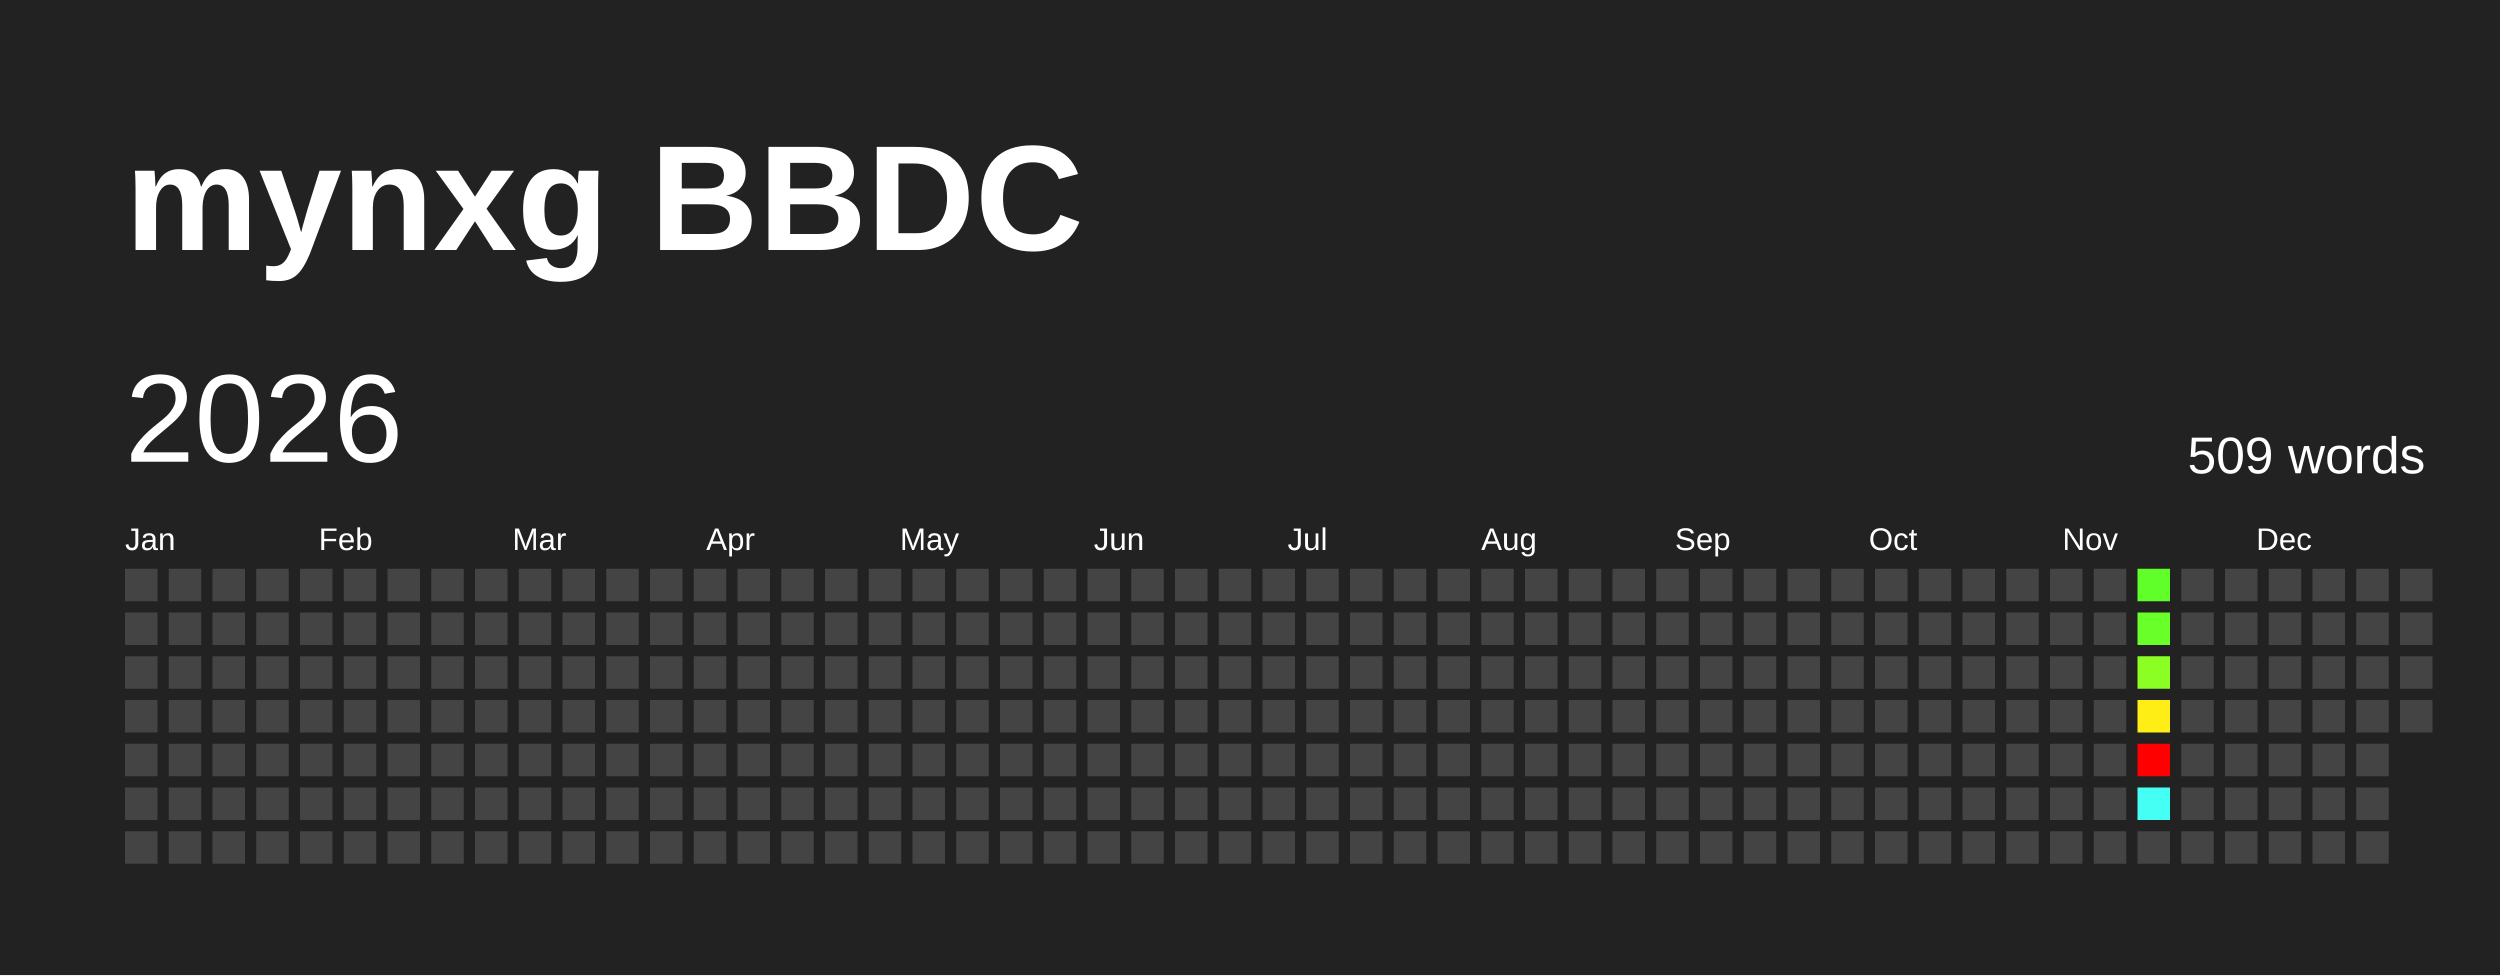
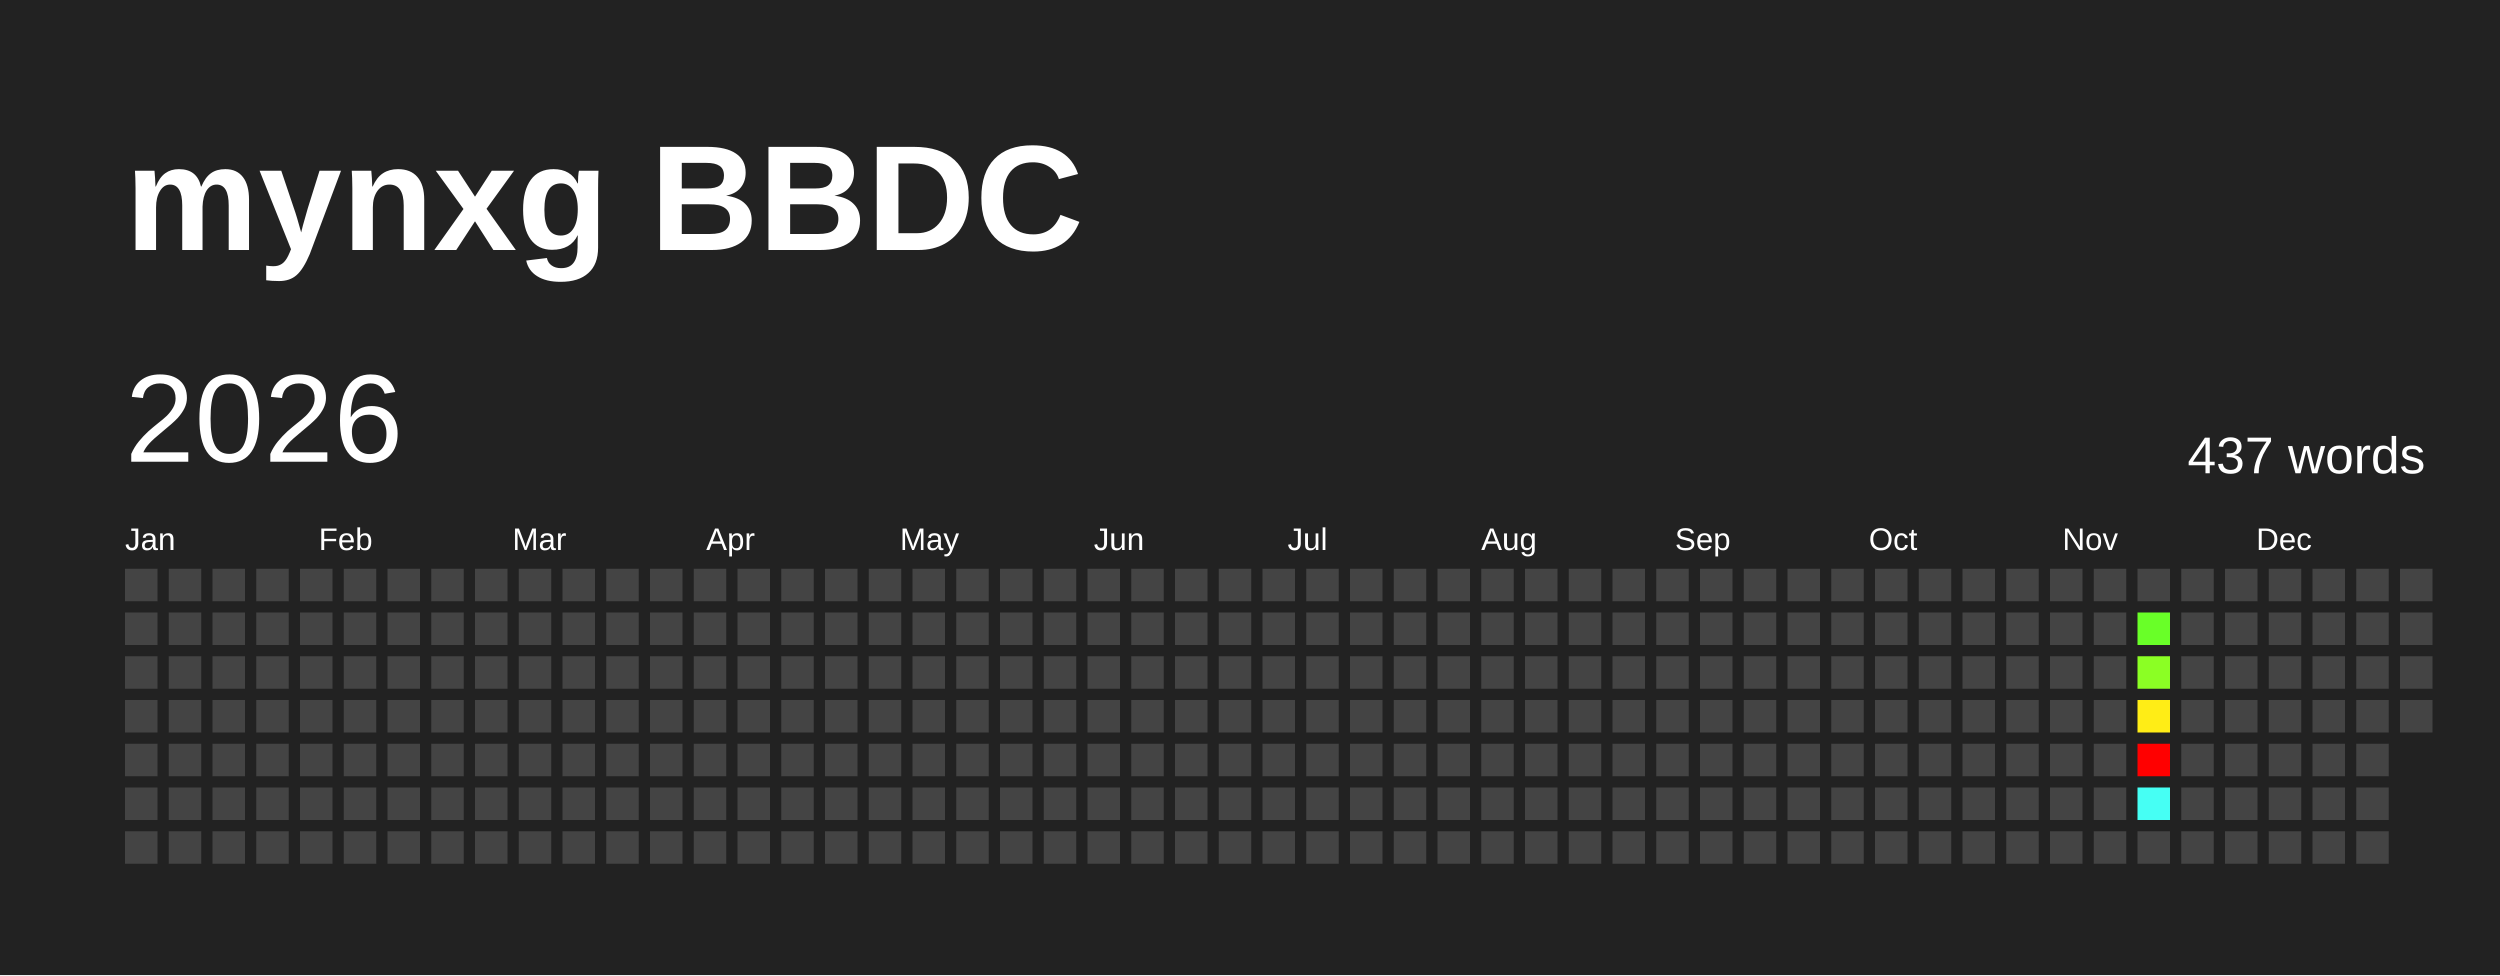
<svg xmlns="http://www.w3.org/2000/svg" baseProfile="full" height="78mm" version="1.1" viewBox="0,0,200,78" width="200mm">
  <defs />
  <rect fill="#222222" height="78" width="200" x="0" y="0" />
  <text fill="#FFFFFF" style="font-size:12px; font-family:Arial; font-weight:bold;" x="10" y="20">mynxg BBDC</text>
  <text dominant-baseline="hanging" fill="#FFFFFF" style="font-size:10.0px; font-family:Arial;" x="10" y="30">2026</text>
-   <text dominant-baseline="hanging" fill="#FFFFFF" style="font-size:4.125px; font-family:Arial;" x="175" y="35">509 words</text>
+   <text dominant-baseline="hanging" fill="#FFFFFF" style="font-size:4.125px; font-family:Arial;" x="175" y="35">437 words</text>
  <text fill="#FFFFFF" style="font-size:2.5px; font-family:Arial" x="10.0" y="44">Jan</text>
  <text fill="#FFFFFF" style="font-size:2.5px; font-family:Arial" x="25.5" y="44">Feb</text>
  <text fill="#FFFFFF" style="font-size:2.5px; font-family:Arial" x="41.0" y="44">Mar</text>
  <text fill="#FFFFFF" style="font-size:2.5px; font-family:Arial" x="56.5" y="44">Apr</text>
  <text fill="#FFFFFF" style="font-size:2.5px; font-family:Arial" x="72.0" y="44">May</text>
  <text fill="#FFFFFF" style="font-size:2.5px; font-family:Arial" x="87.5" y="44">Jun</text>
  <text fill="#FFFFFF" style="font-size:2.5px; font-family:Arial" x="103.0" y="44">Jul</text>
  <text fill="#FFFFFF" style="font-size:2.5px; font-family:Arial" x="118.5" y="44">Aug</text>
  <text fill="#FFFFFF" style="font-size:2.5px; font-family:Arial" x="134.0" y="44">Sep</text>
  <text fill="#FFFFFF" style="font-size:2.5px; font-family:Arial" x="149.5" y="44">Oct</text>
  <text fill="#FFFFFF" style="font-size:2.5px; font-family:Arial" x="165.0" y="44">Nov</text>
  <text fill="#FFFFFF" style="font-size:2.5px; font-family:Arial" x="180.5" y="44">Dec</text>
  <rect fill="#444444" height="2.6" width="2.6" x="10.0" y="45.5" />
  <rect fill="#444444" height="2.6" width="2.6" x="10.0" y="49.0" />
  <rect fill="#444444" height="2.6" width="2.6" x="10.0" y="52.5" />
  <rect fill="#444444" height="2.6" width="2.6" x="10.0" y="56.0" />
  <rect fill="#444444" height="2.6" width="2.6" x="10.0" y="59.5" />
  <rect fill="#444444" height="2.6" width="2.6" x="10.0" y="63.0" />
  <rect fill="#444444" height="2.6" width="2.6" x="10.0" y="66.5" />
  <rect fill="#444444" height="2.6" width="2.6" x="13.5" y="45.5" />
  <rect fill="#444444" height="2.6" width="2.6" x="13.5" y="49.0" />
  <rect fill="#444444" height="2.6" width="2.6" x="13.5" y="52.5" />
  <rect fill="#444444" height="2.6" width="2.6" x="13.5" y="56.0" />
  <rect fill="#444444" height="2.6" width="2.6" x="13.5" y="59.5" />
  <rect fill="#444444" height="2.6" width="2.6" x="13.5" y="63.0" />
  <rect fill="#444444" height="2.6" width="2.6" x="13.5" y="66.5" />
  <rect fill="#444444" height="2.6" width="2.6" x="17.0" y="45.5" />
  <rect fill="#444444" height="2.6" width="2.6" x="17.0" y="49.0" />
  <rect fill="#444444" height="2.6" width="2.6" x="17.0" y="52.5" />
  <rect fill="#444444" height="2.6" width="2.6" x="17.0" y="56.0" />
  <rect fill="#444444" height="2.6" width="2.6" x="17.0" y="59.5" />
  <rect fill="#444444" height="2.6" width="2.6" x="17.0" y="63.0" />
  <rect fill="#444444" height="2.6" width="2.6" x="17.0" y="66.5" />
  <rect fill="#444444" height="2.6" width="2.6" x="20.5" y="45.5" />
  <rect fill="#444444" height="2.6" width="2.6" x="20.5" y="49.0" />
  <rect fill="#444444" height="2.6" width="2.6" x="20.5" y="52.5" />
  <rect fill="#444444" height="2.6" width="2.6" x="20.5" y="56.0" />
  <rect fill="#444444" height="2.6" width="2.6" x="20.5" y="59.5" />
  <rect fill="#444444" height="2.6" width="2.6" x="20.5" y="63.0" />
  <rect fill="#444444" height="2.6" width="2.6" x="20.5" y="66.5" />
  <rect fill="#444444" height="2.6" width="2.6" x="24.0" y="45.5" />
  <rect fill="#444444" height="2.6" width="2.6" x="24.0" y="49.0" />
  <rect fill="#444444" height="2.6" width="2.6" x="24.0" y="52.5" />
  <rect fill="#444444" height="2.6" width="2.6" x="24.0" y="56.0" />
  <rect fill="#444444" height="2.6" width="2.6" x="24.0" y="59.5" />
  <rect fill="#444444" height="2.6" width="2.6" x="24.0" y="63.0" />
  <rect fill="#444444" height="2.6" width="2.6" x="24.0" y="66.5" />
  <rect fill="#444444" height="2.6" width="2.6" x="27.5" y="45.5" />
  <rect fill="#444444" height="2.6" width="2.6" x="27.5" y="49.0" />
  <rect fill="#444444" height="2.6" width="2.6" x="27.5" y="52.5" />
  <rect fill="#444444" height="2.6" width="2.6" x="27.5" y="56.0" />
  <rect fill="#444444" height="2.6" width="2.6" x="27.5" y="59.5" />
  <rect fill="#444444" height="2.6" width="2.6" x="27.5" y="63.0" />
  <rect fill="#444444" height="2.6" width="2.6" x="27.5" y="66.5" />
  <rect fill="#444444" height="2.6" width="2.6" x="31.0" y="45.5" />
  <rect fill="#444444" height="2.6" width="2.6" x="31.0" y="49.0" />
  <rect fill="#444444" height="2.6" width="2.6" x="31.0" y="52.5" />
  <rect fill="#444444" height="2.6" width="2.6" x="31.0" y="56.0" />
  <rect fill="#444444" height="2.6" width="2.6" x="31.0" y="59.5" />
  <rect fill="#444444" height="2.6" width="2.6" x="31.0" y="63.0" />
  <rect fill="#444444" height="2.6" width="2.6" x="31.0" y="66.5" />
  <rect fill="#444444" height="2.6" width="2.6" x="34.5" y="45.5" />
  <rect fill="#444444" height="2.6" width="2.6" x="34.5" y="49.0" />
  <rect fill="#444444" height="2.6" width="2.6" x="34.5" y="52.5" />
  <rect fill="#444444" height="2.6" width="2.6" x="34.5" y="56.0" />
  <rect fill="#444444" height="2.6" width="2.6" x="34.5" y="59.5" />
  <rect fill="#444444" height="2.6" width="2.6" x="34.5" y="63.0" />
  <rect fill="#444444" height="2.6" width="2.6" x="34.5" y="66.5" />
  <rect fill="#444444" height="2.6" width="2.6" x="38.0" y="45.5" />
  <rect fill="#444444" height="2.6" width="2.6" x="38.0" y="49.0" />
  <rect fill="#444444" height="2.6" width="2.6" x="38.0" y="52.5" />
  <rect fill="#444444" height="2.6" width="2.6" x="38.0" y="56.0" />
  <rect fill="#444444" height="2.6" width="2.6" x="38.0" y="59.5" />
  <rect fill="#444444" height="2.6" width="2.6" x="38.0" y="63.0" />
  <rect fill="#444444" height="2.6" width="2.6" x="38.0" y="66.5" />
  <rect fill="#444444" height="2.6" width="2.6" x="41.5" y="45.5" />
  <rect fill="#444444" height="2.6" width="2.6" x="41.5" y="49.0" />
  <rect fill="#444444" height="2.6" width="2.6" x="41.5" y="52.5" />
  <rect fill="#444444" height="2.6" width="2.6" x="41.5" y="56.0" />
  <rect fill="#444444" height="2.6" width="2.6" x="41.5" y="59.5" />
  <rect fill="#444444" height="2.6" width="2.6" x="41.5" y="63.0" />
  <rect fill="#444444" height="2.6" width="2.6" x="41.5" y="66.5" />
  <rect fill="#444444" height="2.6" width="2.6" x="45.0" y="45.5" />
  <rect fill="#444444" height="2.6" width="2.6" x="45.0" y="49.0" />
  <rect fill="#444444" height="2.6" width="2.6" x="45.0" y="52.5" />
  <rect fill="#444444" height="2.6" width="2.6" x="45.0" y="56.0" />
  <rect fill="#444444" height="2.6" width="2.6" x="45.0" y="59.5" />
  <rect fill="#444444" height="2.6" width="2.6" x="45.0" y="63.0" />
  <rect fill="#444444" height="2.6" width="2.6" x="45.0" y="66.5" />
  <rect fill="#444444" height="2.6" width="2.6" x="48.5" y="45.5" />
  <rect fill="#444444" height="2.6" width="2.6" x="48.5" y="49.0" />
  <rect fill="#444444" height="2.6" width="2.6" x="48.5" y="52.5" />
  <rect fill="#444444" height="2.6" width="2.6" x="48.5" y="56.0" />
  <rect fill="#444444" height="2.6" width="2.6" x="48.5" y="59.5" />
  <rect fill="#444444" height="2.6" width="2.6" x="48.5" y="63.0" />
  <rect fill="#444444" height="2.6" width="2.6" x="48.5" y="66.5" />
  <rect fill="#444444" height="2.6" width="2.6" x="52.0" y="45.5" />
  <rect fill="#444444" height="2.6" width="2.6" x="52.0" y="49.0" />
  <rect fill="#444444" height="2.6" width="2.6" x="52.0" y="52.5" />
  <rect fill="#444444" height="2.6" width="2.6" x="52.0" y="56.0" />
  <rect fill="#444444" height="2.6" width="2.6" x="52.0" y="59.5" />
  <rect fill="#444444" height="2.6" width="2.6" x="52.0" y="63.0" />
  <rect fill="#444444" height="2.6" width="2.6" x="52.0" y="66.5" />
  <rect fill="#444444" height="2.6" width="2.6" x="55.5" y="45.5" />
  <rect fill="#444444" height="2.6" width="2.6" x="55.5" y="49.0" />
  <rect fill="#444444" height="2.6" width="2.6" x="55.5" y="52.5" />
  <rect fill="#444444" height="2.6" width="2.6" x="55.5" y="56.0" />
  <rect fill="#444444" height="2.6" width="2.6" x="55.5" y="59.5" />
  <rect fill="#444444" height="2.6" width="2.6" x="55.5" y="63.0" />
  <rect fill="#444444" height="2.6" width="2.6" x="55.5" y="66.5" />
  <rect fill="#444444" height="2.6" width="2.6" x="59.0" y="45.5" />
  <rect fill="#444444" height="2.6" width="2.6" x="59.0" y="49.0" />
  <rect fill="#444444" height="2.6" width="2.6" x="59.0" y="52.5" />
  <rect fill="#444444" height="2.6" width="2.6" x="59.0" y="56.0" />
  <rect fill="#444444" height="2.6" width="2.6" x="59.0" y="59.5" />
  <rect fill="#444444" height="2.6" width="2.6" x="59.0" y="63.0" />
  <rect fill="#444444" height="2.6" width="2.6" x="59.0" y="66.5" />
  <rect fill="#444444" height="2.6" width="2.6" x="62.5" y="45.5" />
  <rect fill="#444444" height="2.6" width="2.6" x="62.5" y="49.0" />
  <rect fill="#444444" height="2.6" width="2.6" x="62.5" y="52.5" />
  <rect fill="#444444" height="2.6" width="2.6" x="62.5" y="56.0" />
  <rect fill="#444444" height="2.6" width="2.6" x="62.5" y="59.5" />
  <rect fill="#444444" height="2.6" width="2.6" x="62.5" y="63.0" />
  <rect fill="#444444" height="2.6" width="2.6" x="62.5" y="66.5" />
  <rect fill="#444444" height="2.6" width="2.6" x="66.0" y="45.5" />
  <rect fill="#444444" height="2.6" width="2.6" x="66.0" y="49.0" />
  <rect fill="#444444" height="2.6" width="2.6" x="66.0" y="52.5" />
  <rect fill="#444444" height="2.6" width="2.6" x="66.0" y="56.0" />
  <rect fill="#444444" height="2.6" width="2.6" x="66.0" y="59.5" />
  <rect fill="#444444" height="2.6" width="2.6" x="66.0" y="63.0" />
  <rect fill="#444444" height="2.6" width="2.6" x="66.0" y="66.5" />
  <rect fill="#444444" height="2.6" width="2.6" x="69.5" y="45.5" />
  <rect fill="#444444" height="2.6" width="2.6" x="69.5" y="49.0" />
  <rect fill="#444444" height="2.6" width="2.6" x="69.5" y="52.5" />
  <rect fill="#444444" height="2.6" width="2.6" x="69.5" y="56.0" />
  <rect fill="#444444" height="2.6" width="2.6" x="69.5" y="59.5" />
  <rect fill="#444444" height="2.6" width="2.6" x="69.5" y="63.0" />
  <rect fill="#444444" height="2.6" width="2.6" x="69.5" y="66.5" />
  <rect fill="#444444" height="2.6" width="2.6" x="73.0" y="45.5" />
  <rect fill="#444444" height="2.6" width="2.6" x="73.0" y="49.0" />
  <rect fill="#444444" height="2.6" width="2.6" x="73.0" y="52.5" />
  <rect fill="#444444" height="2.6" width="2.6" x="73.0" y="56.0" />
  <rect fill="#444444" height="2.6" width="2.6" x="73.0" y="59.5" />
  <rect fill="#444444" height="2.6" width="2.6" x="73.0" y="63.0" />
  <rect fill="#444444" height="2.6" width="2.6" x="73.0" y="66.5" />
  <rect fill="#444444" height="2.6" width="2.6" x="76.5" y="45.5" />
  <rect fill="#444444" height="2.6" width="2.6" x="76.5" y="49.0" />
  <rect fill="#444444" height="2.6" width="2.6" x="76.5" y="52.5" />
  <rect fill="#444444" height="2.6" width="2.6" x="76.5" y="56.0" />
  <rect fill="#444444" height="2.6" width="2.6" x="76.5" y="59.5" />
  <rect fill="#444444" height="2.6" width="2.6" x="76.5" y="63.0" />
  <rect fill="#444444" height="2.6" width="2.6" x="76.5" y="66.5" />
  <rect fill="#444444" height="2.6" width="2.6" x="80.0" y="45.5" />
  <rect fill="#444444" height="2.6" width="2.6" x="80.0" y="49.0" />
  <rect fill="#444444" height="2.6" width="2.6" x="80.0" y="52.5" />
  <rect fill="#444444" height="2.6" width="2.6" x="80.0" y="56.0" />
  <rect fill="#444444" height="2.6" width="2.6" x="80.0" y="59.5" />
  <rect fill="#444444" height="2.6" width="2.6" x="80.0" y="63.0" />
  <rect fill="#444444" height="2.6" width="2.6" x="80.0" y="66.5" />
  <rect fill="#444444" height="2.6" width="2.6" x="83.5" y="45.5" />
  <rect fill="#444444" height="2.6" width="2.6" x="83.5" y="49.0" />
  <rect fill="#444444" height="2.6" width="2.6" x="83.5" y="52.5" />
  <rect fill="#444444" height="2.6" width="2.6" x="83.5" y="56.0" />
  <rect fill="#444444" height="2.6" width="2.6" x="83.5" y="59.5" />
  <rect fill="#444444" height="2.6" width="2.6" x="83.5" y="63.0" />
  <rect fill="#444444" height="2.6" width="2.6" x="83.5" y="66.5" />
  <rect fill="#444444" height="2.6" width="2.6" x="87.0" y="45.5" />
  <rect fill="#444444" height="2.6" width="2.6" x="87.0" y="49.0" />
  <rect fill="#444444" height="2.6" width="2.6" x="87.0" y="52.5" />
  <rect fill="#444444" height="2.6" width="2.6" x="87.0" y="56.0" />
  <rect fill="#444444" height="2.6" width="2.6" x="87.0" y="59.5" />
  <rect fill="#444444" height="2.6" width="2.6" x="87.0" y="63.0" />
  <rect fill="#444444" height="2.6" width="2.6" x="87.0" y="66.5" />
  <rect fill="#444444" height="2.6" width="2.6" x="90.5" y="45.5" />
  <rect fill="#444444" height="2.6" width="2.6" x="90.5" y="49.0" />
  <rect fill="#444444" height="2.6" width="2.6" x="90.5" y="52.5" />
  <rect fill="#444444" height="2.6" width="2.6" x="90.5" y="56.0" />
  <rect fill="#444444" height="2.6" width="2.6" x="90.5" y="59.5" />
  <rect fill="#444444" height="2.6" width="2.6" x="90.5" y="63.0" />
  <rect fill="#444444" height="2.6" width="2.6" x="90.5" y="66.5" />
  <rect fill="#444444" height="2.6" width="2.6" x="94.0" y="45.5" />
  <rect fill="#444444" height="2.6" width="2.6" x="94.0" y="49.0" />
  <rect fill="#444444" height="2.6" width="2.6" x="94.0" y="52.5" />
  <rect fill="#444444" height="2.6" width="2.6" x="94.0" y="56.0" />
  <rect fill="#444444" height="2.6" width="2.6" x="94.0" y="59.5" />
  <rect fill="#444444" height="2.6" width="2.6" x="94.0" y="63.0" />
  <rect fill="#444444" height="2.6" width="2.6" x="94.0" y="66.5" />
  <rect fill="#444444" height="2.6" width="2.6" x="97.5" y="45.5" />
  <rect fill="#444444" height="2.6" width="2.6" x="97.5" y="49.0" />
  <rect fill="#444444" height="2.6" width="2.6" x="97.5" y="52.5" />
  <rect fill="#444444" height="2.6" width="2.6" x="97.5" y="56.0" />
  <rect fill="#444444" height="2.6" width="2.6" x="97.5" y="59.5" />
  <rect fill="#444444" height="2.6" width="2.6" x="97.5" y="63.0" />
  <rect fill="#444444" height="2.6" width="2.6" x="97.5" y="66.5" />
  <rect fill="#444444" height="2.6" width="2.6" x="101.0" y="45.5" />
  <rect fill="#444444" height="2.6" width="2.6" x="101.0" y="49.0" />
  <rect fill="#444444" height="2.6" width="2.6" x="101.0" y="52.5" />
  <rect fill="#444444" height="2.6" width="2.6" x="101.0" y="56.0" />
  <rect fill="#444444" height="2.6" width="2.6" x="101.0" y="59.5" />
  <rect fill="#444444" height="2.6" width="2.6" x="101.0" y="63.0" />
  <rect fill="#444444" height="2.6" width="2.6" x="101.0" y="66.5" />
  <rect fill="#444444" height="2.6" width="2.6" x="104.5" y="45.5" />
  <rect fill="#444444" height="2.6" width="2.6" x="104.5" y="49.0" />
  <rect fill="#444444" height="2.6" width="2.6" x="104.5" y="52.5" />
  <rect fill="#444444" height="2.6" width="2.6" x="104.5" y="56.0" />
  <rect fill="#444444" height="2.6" width="2.6" x="104.5" y="59.5" />
  <rect fill="#444444" height="2.6" width="2.6" x="104.5" y="63.0" />
  <rect fill="#444444" height="2.6" width="2.6" x="104.5" y="66.5" />
  <rect fill="#444444" height="2.6" width="2.6" x="108.0" y="45.5" />
  <rect fill="#444444" height="2.6" width="2.6" x="108.0" y="49.0" />
  <rect fill="#444444" height="2.6" width="2.6" x="108.0" y="52.5" />
  <rect fill="#444444" height="2.6" width="2.6" x="108.0" y="56.0" />
  <rect fill="#444444" height="2.6" width="2.6" x="108.0" y="59.5" />
  <rect fill="#444444" height="2.6" width="2.6" x="108.0" y="63.0" />
  <rect fill="#444444" height="2.6" width="2.6" x="108.0" y="66.5" />
  <rect fill="#444444" height="2.6" width="2.6" x="111.5" y="45.5" />
  <rect fill="#444444" height="2.6" width="2.6" x="111.5" y="49.0" />
  <rect fill="#444444" height="2.6" width="2.6" x="111.5" y="52.5" />
  <rect fill="#444444" height="2.6" width="2.6" x="111.5" y="56.0" />
  <rect fill="#444444" height="2.6" width="2.6" x="111.5" y="59.5" />
  <rect fill="#444444" height="2.6" width="2.6" x="111.5" y="63.0" />
  <rect fill="#444444" height="2.6" width="2.6" x="111.5" y="66.5" />
  <rect fill="#444444" height="2.6" width="2.6" x="115.0" y="45.5" />
  <rect fill="#444444" height="2.6" width="2.6" x="115.0" y="49.0" />
  <rect fill="#444444" height="2.6" width="2.6" x="115.0" y="52.5" />
  <rect fill="#444444" height="2.6" width="2.6" x="115.0" y="56.0" />
  <rect fill="#444444" height="2.6" width="2.6" x="115.0" y="59.5" />
  <rect fill="#444444" height="2.6" width="2.6" x="115.0" y="63.0" />
  <rect fill="#444444" height="2.6" width="2.6" x="115.0" y="66.5" />
  <rect fill="#444444" height="2.6" width="2.6" x="118.5" y="45.5" />
  <rect fill="#444444" height="2.6" width="2.6" x="118.5" y="49.0" />
  <rect fill="#444444" height="2.6" width="2.6" x="118.5" y="52.5" />
  <rect fill="#444444" height="2.6" width="2.6" x="118.5" y="56.0" />
  <rect fill="#444444" height="2.6" width="2.6" x="118.5" y="59.5" />
  <rect fill="#444444" height="2.6" width="2.6" x="118.5" y="63.0" />
  <rect fill="#444444" height="2.6" width="2.6" x="118.5" y="66.5" />
  <rect fill="#444444" height="2.6" width="2.6" x="122.0" y="45.5" />
  <rect fill="#444444" height="2.6" width="2.6" x="122.0" y="49.0" />
  <rect fill="#444444" height="2.6" width="2.6" x="122.0" y="52.5" />
  <rect fill="#444444" height="2.6" width="2.6" x="122.0" y="56.0" />
  <rect fill="#444444" height="2.6" width="2.6" x="122.0" y="59.5" />
  <rect fill="#444444" height="2.6" width="2.6" x="122.0" y="63.0" />
  <rect fill="#444444" height="2.6" width="2.6" x="122.0" y="66.5" />
  <rect fill="#444444" height="2.6" width="2.6" x="125.5" y="45.5" />
  <rect fill="#444444" height="2.6" width="2.6" x="125.5" y="49.0" />
  <rect fill="#444444" height="2.6" width="2.6" x="125.5" y="52.5" />
  <rect fill="#444444" height="2.6" width="2.6" x="125.5" y="56.0" />
  <rect fill="#444444" height="2.6" width="2.6" x="125.5" y="59.5" />
  <rect fill="#444444" height="2.6" width="2.6" x="125.5" y="63.0" />
  <rect fill="#444444" height="2.6" width="2.6" x="125.5" y="66.5" />
  <rect fill="#444444" height="2.6" width="2.6" x="129.0" y="45.5" />
  <rect fill="#444444" height="2.6" width="2.6" x="129.0" y="49.0" />
  <rect fill="#444444" height="2.6" width="2.6" x="129.0" y="52.5" />
  <rect fill="#444444" height="2.6" width="2.6" x="129.0" y="56.0" />
  <rect fill="#444444" height="2.6" width="2.6" x="129.0" y="59.5" />
  <rect fill="#444444" height="2.6" width="2.6" x="129.0" y="63.0" />
  <rect fill="#444444" height="2.6" width="2.6" x="129.0" y="66.5" />
  <rect fill="#444444" height="2.6" width="2.6" x="132.5" y="45.5" />
  <rect fill="#444444" height="2.6" width="2.6" x="132.5" y="49.0" />
  <rect fill="#444444" height="2.6" width="2.6" x="132.5" y="52.5" />
  <rect fill="#444444" height="2.6" width="2.6" x="132.5" y="56.0" />
  <rect fill="#444444" height="2.6" width="2.6" x="132.5" y="59.5" />
  <rect fill="#444444" height="2.6" width="2.6" x="132.5" y="63.0" />
  <rect fill="#444444" height="2.6" width="2.6" x="132.5" y="66.5" />
  <rect fill="#444444" height="2.6" width="2.6" x="136.0" y="45.5" />
  <rect fill="#444444" height="2.6" width="2.6" x="136.0" y="49.0" />
  <rect fill="#444444" height="2.6" width="2.6" x="136.0" y="52.5" />
  <rect fill="#444444" height="2.6" width="2.6" x="136.0" y="56.0" />
  <rect fill="#444444" height="2.6" width="2.6" x="136.0" y="59.5" />
  <rect fill="#444444" height="2.6" width="2.6" x="136.0" y="63.0" />
  <rect fill="#444444" height="2.6" width="2.6" x="136.0" y="66.5" />
  <rect fill="#444444" height="2.6" width="2.6" x="139.5" y="45.5" />
  <rect fill="#444444" height="2.6" width="2.6" x="139.5" y="49.0" />
  <rect fill="#444444" height="2.6" width="2.6" x="139.5" y="52.5" />
  <rect fill="#444444" height="2.6" width="2.6" x="139.5" y="56.0" />
  <rect fill="#444444" height="2.6" width="2.6" x="139.5" y="59.5" />
  <rect fill="#444444" height="2.6" width="2.6" x="139.5" y="63.0" />
  <rect fill="#444444" height="2.6" width="2.6" x="139.5" y="66.5" />
  <rect fill="#444444" height="2.6" width="2.6" x="143.0" y="45.5" />
  <rect fill="#444444" height="2.6" width="2.6" x="143.0" y="49.0" />
  <rect fill="#444444" height="2.6" width="2.6" x="143.0" y="52.5" />
  <rect fill="#444444" height="2.6" width="2.6" x="143.0" y="56.0" />
  <rect fill="#444444" height="2.6" width="2.6" x="143.0" y="59.5" />
  <rect fill="#444444" height="2.6" width="2.6" x="143.0" y="63.0" />
  <rect fill="#444444" height="2.6" width="2.6" x="143.0" y="66.5" />
  <rect fill="#444444" height="2.6" width="2.6" x="146.5" y="45.5" />
  <rect fill="#444444" height="2.6" width="2.6" x="146.5" y="49.0" />
  <rect fill="#444444" height="2.6" width="2.6" x="146.5" y="52.5" />
  <rect fill="#444444" height="2.6" width="2.6" x="146.5" y="56.0" />
  <rect fill="#444444" height="2.6" width="2.6" x="146.5" y="59.5" />
  <rect fill="#444444" height="2.6" width="2.6" x="146.5" y="63.0" />
  <rect fill="#444444" height="2.6" width="2.6" x="146.5" y="66.5" />
  <rect fill="#444444" height="2.6" width="2.6" x="150.0" y="45.5" />
  <rect fill="#444444" height="2.6" width="2.6" x="150.0" y="49.0" />
  <rect fill="#444444" height="2.6" width="2.6" x="150.0" y="52.5" />
  <rect fill="#444444" height="2.6" width="2.6" x="150.0" y="56.0" />
  <rect fill="#444444" height="2.6" width="2.6" x="150.0" y="59.5" />
  <rect fill="#444444" height="2.6" width="2.6" x="150.0" y="63.0" />
  <rect fill="#444444" height="2.6" width="2.6" x="150.0" y="66.5" />
  <rect fill="#444444" height="2.6" width="2.6" x="153.5" y="45.5" />
  <rect fill="#444444" height="2.6" width="2.6" x="153.5" y="49.0" />
  <rect fill="#444444" height="2.6" width="2.6" x="153.5" y="52.5" />
  <rect fill="#444444" height="2.6" width="2.6" x="153.5" y="56.0" />
  <rect fill="#444444" height="2.6" width="2.6" x="153.5" y="59.5" />
  <rect fill="#444444" height="2.6" width="2.6" x="153.5" y="63.0" />
  <rect fill="#444444" height="2.6" width="2.6" x="153.5" y="66.5" />
  <rect fill="#444444" height="2.6" width="2.6" x="157.0" y="45.5" />
  <rect fill="#444444" height="2.6" width="2.6" x="157.0" y="49.0" />
  <rect fill="#444444" height="2.6" width="2.6" x="157.0" y="52.5" />
  <rect fill="#444444" height="2.6" width="2.6" x="157.0" y="56.0" />
  <rect fill="#444444" height="2.6" width="2.6" x="157.0" y="59.5" />
  <rect fill="#444444" height="2.6" width="2.6" x="157.0" y="63.0" />
  <rect fill="#444444" height="2.6" width="2.6" x="157.0" y="66.5" />
  <rect fill="#444444" height="2.6" width="2.6" x="160.5" y="45.5" />
  <rect fill="#444444" height="2.6" width="2.6" x="160.5" y="49.0" />
  <rect fill="#444444" height="2.6" width="2.6" x="160.5" y="52.5" />
  <rect fill="#444444" height="2.6" width="2.6" x="160.5" y="56.0" />
  <rect fill="#444444" height="2.6" width="2.6" x="160.5" y="59.5" />
  <rect fill="#444444" height="2.6" width="2.6" x="160.5" y="63.0" />
  <rect fill="#444444" height="2.6" width="2.6" x="160.5" y="66.5" />
  <rect fill="#444444" height="2.6" width="2.6" x="164.0" y="45.5" />
  <rect fill="#444444" height="2.6" width="2.6" x="164.0" y="49.0" />
  <rect fill="#444444" height="2.6" width="2.6" x="164.0" y="52.5" />
  <rect fill="#444444" height="2.6" width="2.6" x="164.0" y="56.0" />
  <rect fill="#444444" height="2.6" width="2.6" x="164.0" y="59.5" />
  <rect fill="#444444" height="2.6" width="2.6" x="164.0" y="63.0" />
  <rect fill="#444444" height="2.6" width="2.6" x="164.0" y="66.5" />
  <rect fill="#444444" height="2.6" width="2.6" x="167.5" y="45.5" />
  <rect fill="#444444" height="2.6" width="2.6" x="167.5" y="49.0" />
  <rect fill="#444444" height="2.6" width="2.6" x="167.5" y="52.5" />
  <rect fill="#444444" height="2.6" width="2.6" x="167.5" y="56.0" />
  <rect fill="#444444" height="2.6" width="2.6" x="167.5" y="59.5" />
  <rect fill="#444444" height="2.6" width="2.6" x="167.5" y="63.0" />
  <rect fill="#444444" height="2.6" width="2.6" x="167.5" y="66.5" />
-   <rect fill="#60ff29" height="2.6" width="2.6" x="171.0" y="45.5" />
+   <rect fill="#444444" height="2.6" width="2.6" x="171.0" y="45.5" />
  <rect fill="#69ff28" height="2.6" width="2.6" x="171.0" y="49.0" />
  <rect fill="#8bff24" height="2.6" width="2.6" x="171.0" y="52.5" />
  <rect fill="#ffed16" height="2.6" width="2.6" x="171.0" y="56.0" />
  <rect fill="red" height="2.6" width="2.6" x="171.0" y="59.5" />
  <rect fill="#46fff4" height="2.6" width="2.6" x="171.0" y="63.0" />
  <rect fill="#444444" height="2.6" width="2.6" x="171.0" y="66.5" />
  <rect fill="#444444" height="2.6" width="2.6" x="174.5" y="45.5" />
  <rect fill="#444444" height="2.6" width="2.6" x="174.5" y="49.0" />
  <rect fill="#444444" height="2.6" width="2.6" x="174.5" y="52.5" />
  <rect fill="#444444" height="2.6" width="2.6" x="174.5" y="56.0" />
  <rect fill="#444444" height="2.6" width="2.6" x="174.5" y="59.5" />
  <rect fill="#444444" height="2.6" width="2.6" x="174.5" y="63.0" />
  <rect fill="#444444" height="2.6" width="2.6" x="174.5" y="66.5" />
  <rect fill="#444444" height="2.6" width="2.6" x="178.0" y="45.5" />
  <rect fill="#444444" height="2.6" width="2.6" x="178.0" y="49.0" />
  <rect fill="#444444" height="2.6" width="2.6" x="178.0" y="52.5" />
  <rect fill="#444444" height="2.6" width="2.6" x="178.0" y="56.0" />
  <rect fill="#444444" height="2.6" width="2.6" x="178.0" y="59.5" />
  <rect fill="#444444" height="2.6" width="2.6" x="178.0" y="63.0" />
  <rect fill="#444444" height="2.6" width="2.6" x="178.0" y="66.5" />
  <rect fill="#444444" height="2.6" width="2.6" x="181.5" y="45.5" />
  <rect fill="#444444" height="2.6" width="2.6" x="181.5" y="49.0" />
  <rect fill="#444444" height="2.6" width="2.6" x="181.5" y="52.5" />
  <rect fill="#444444" height="2.6" width="2.6" x="181.5" y="56.0" />
  <rect fill="#444444" height="2.6" width="2.6" x="181.5" y="59.5" />
  <rect fill="#444444" height="2.6" width="2.6" x="181.5" y="63.0" />
  <rect fill="#444444" height="2.6" width="2.6" x="181.5" y="66.5" />
  <rect fill="#444444" height="2.6" width="2.6" x="185.0" y="45.5" />
  <rect fill="#444444" height="2.6" width="2.6" x="185.0" y="49.0" />
  <rect fill="#444444" height="2.6" width="2.6" x="185.0" y="52.5" />
  <rect fill="#444444" height="2.6" width="2.6" x="185.0" y="56.0" />
  <rect fill="#444444" height="2.6" width="2.6" x="185.0" y="59.5" />
  <rect fill="#444444" height="2.6" width="2.6" x="185.0" y="63.0" />
  <rect fill="#444444" height="2.6" width="2.6" x="185.0" y="66.5" />
  <rect fill="#444444" height="2.6" width="2.6" x="188.5" y="45.5" />
  <rect fill="#444444" height="2.6" width="2.6" x="188.5" y="49.0" />
  <rect fill="#444444" height="2.6" width="2.6" x="188.5" y="52.5" />
  <rect fill="#444444" height="2.6" width="2.6" x="188.5" y="56.0" />
  <rect fill="#444444" height="2.6" width="2.6" x="188.5" y="59.5" />
  <rect fill="#444444" height="2.6" width="2.6" x="188.5" y="63.0" />
  <rect fill="#444444" height="2.6" width="2.6" x="188.5" y="66.5" />
  <rect fill="#444444" height="2.6" width="2.6" x="192.0" y="45.5" />
  <rect fill="#444444" height="2.6" width="2.6" x="192.0" y="49.0" />
  <rect fill="#444444" height="2.6" width="2.6" x="192.0" y="52.5" />
  <rect fill="#444444" height="2.6" width="2.6" x="192.0" y="56.0" />
</svg>
